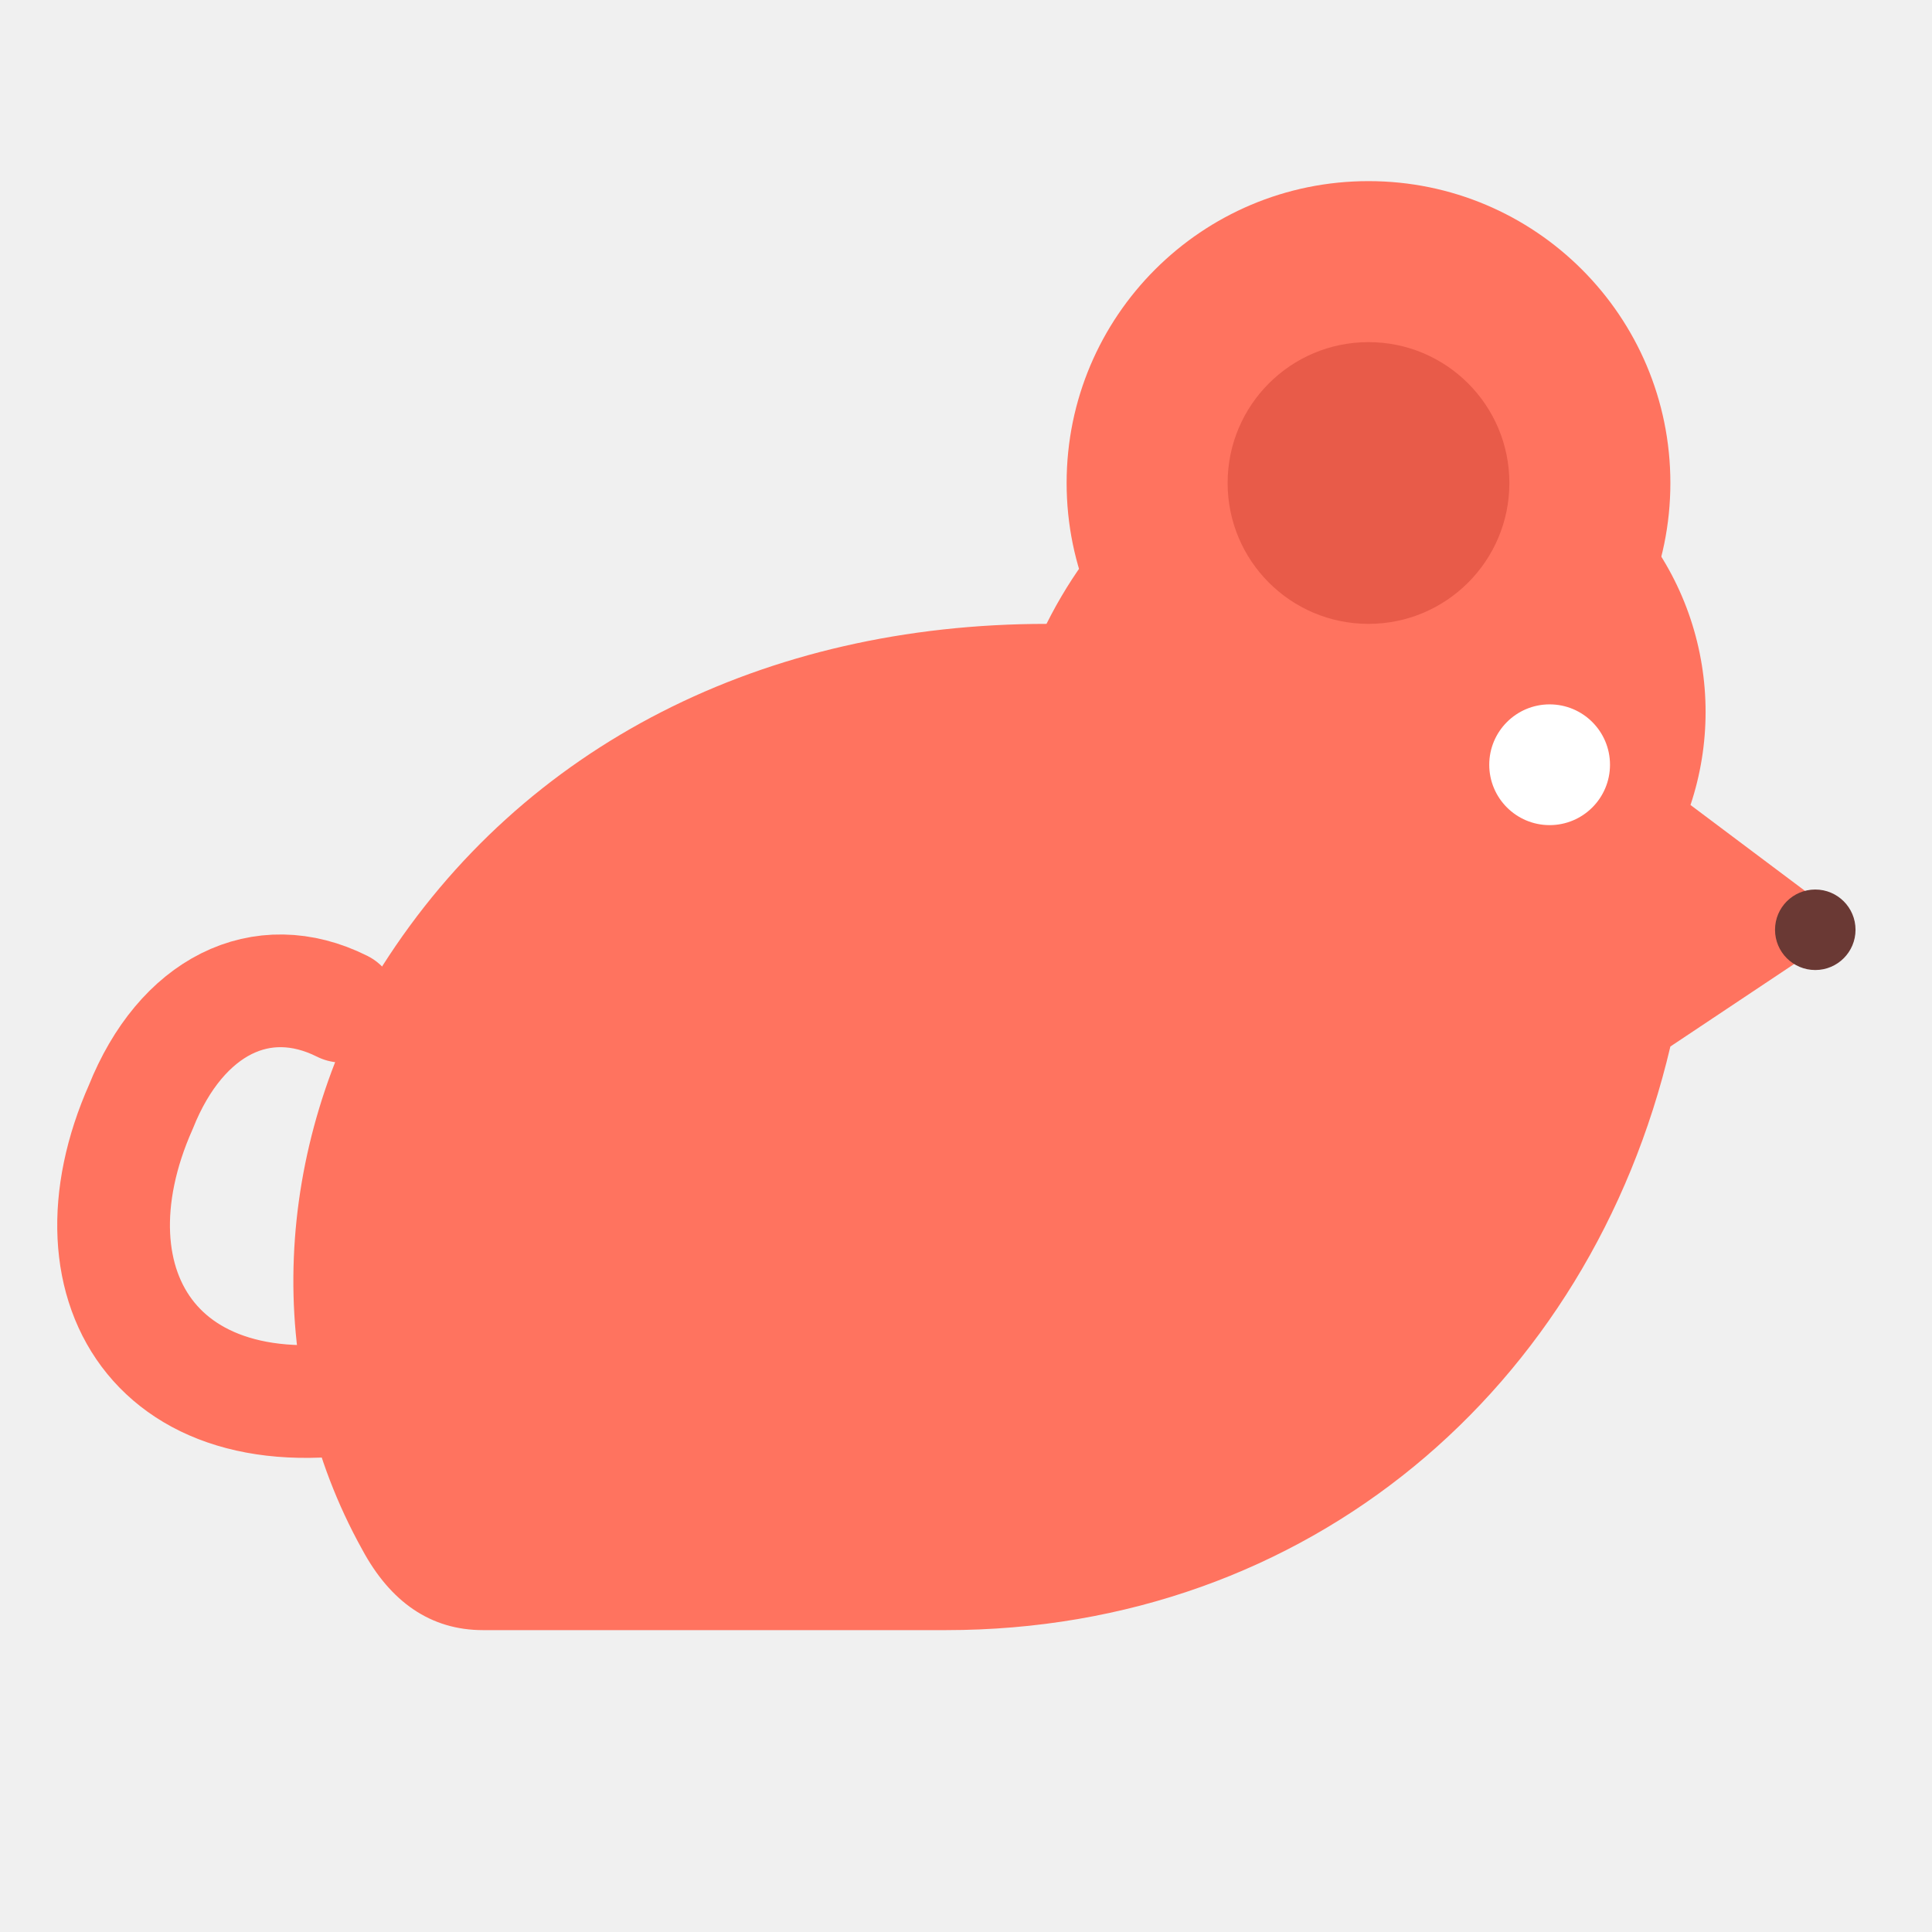
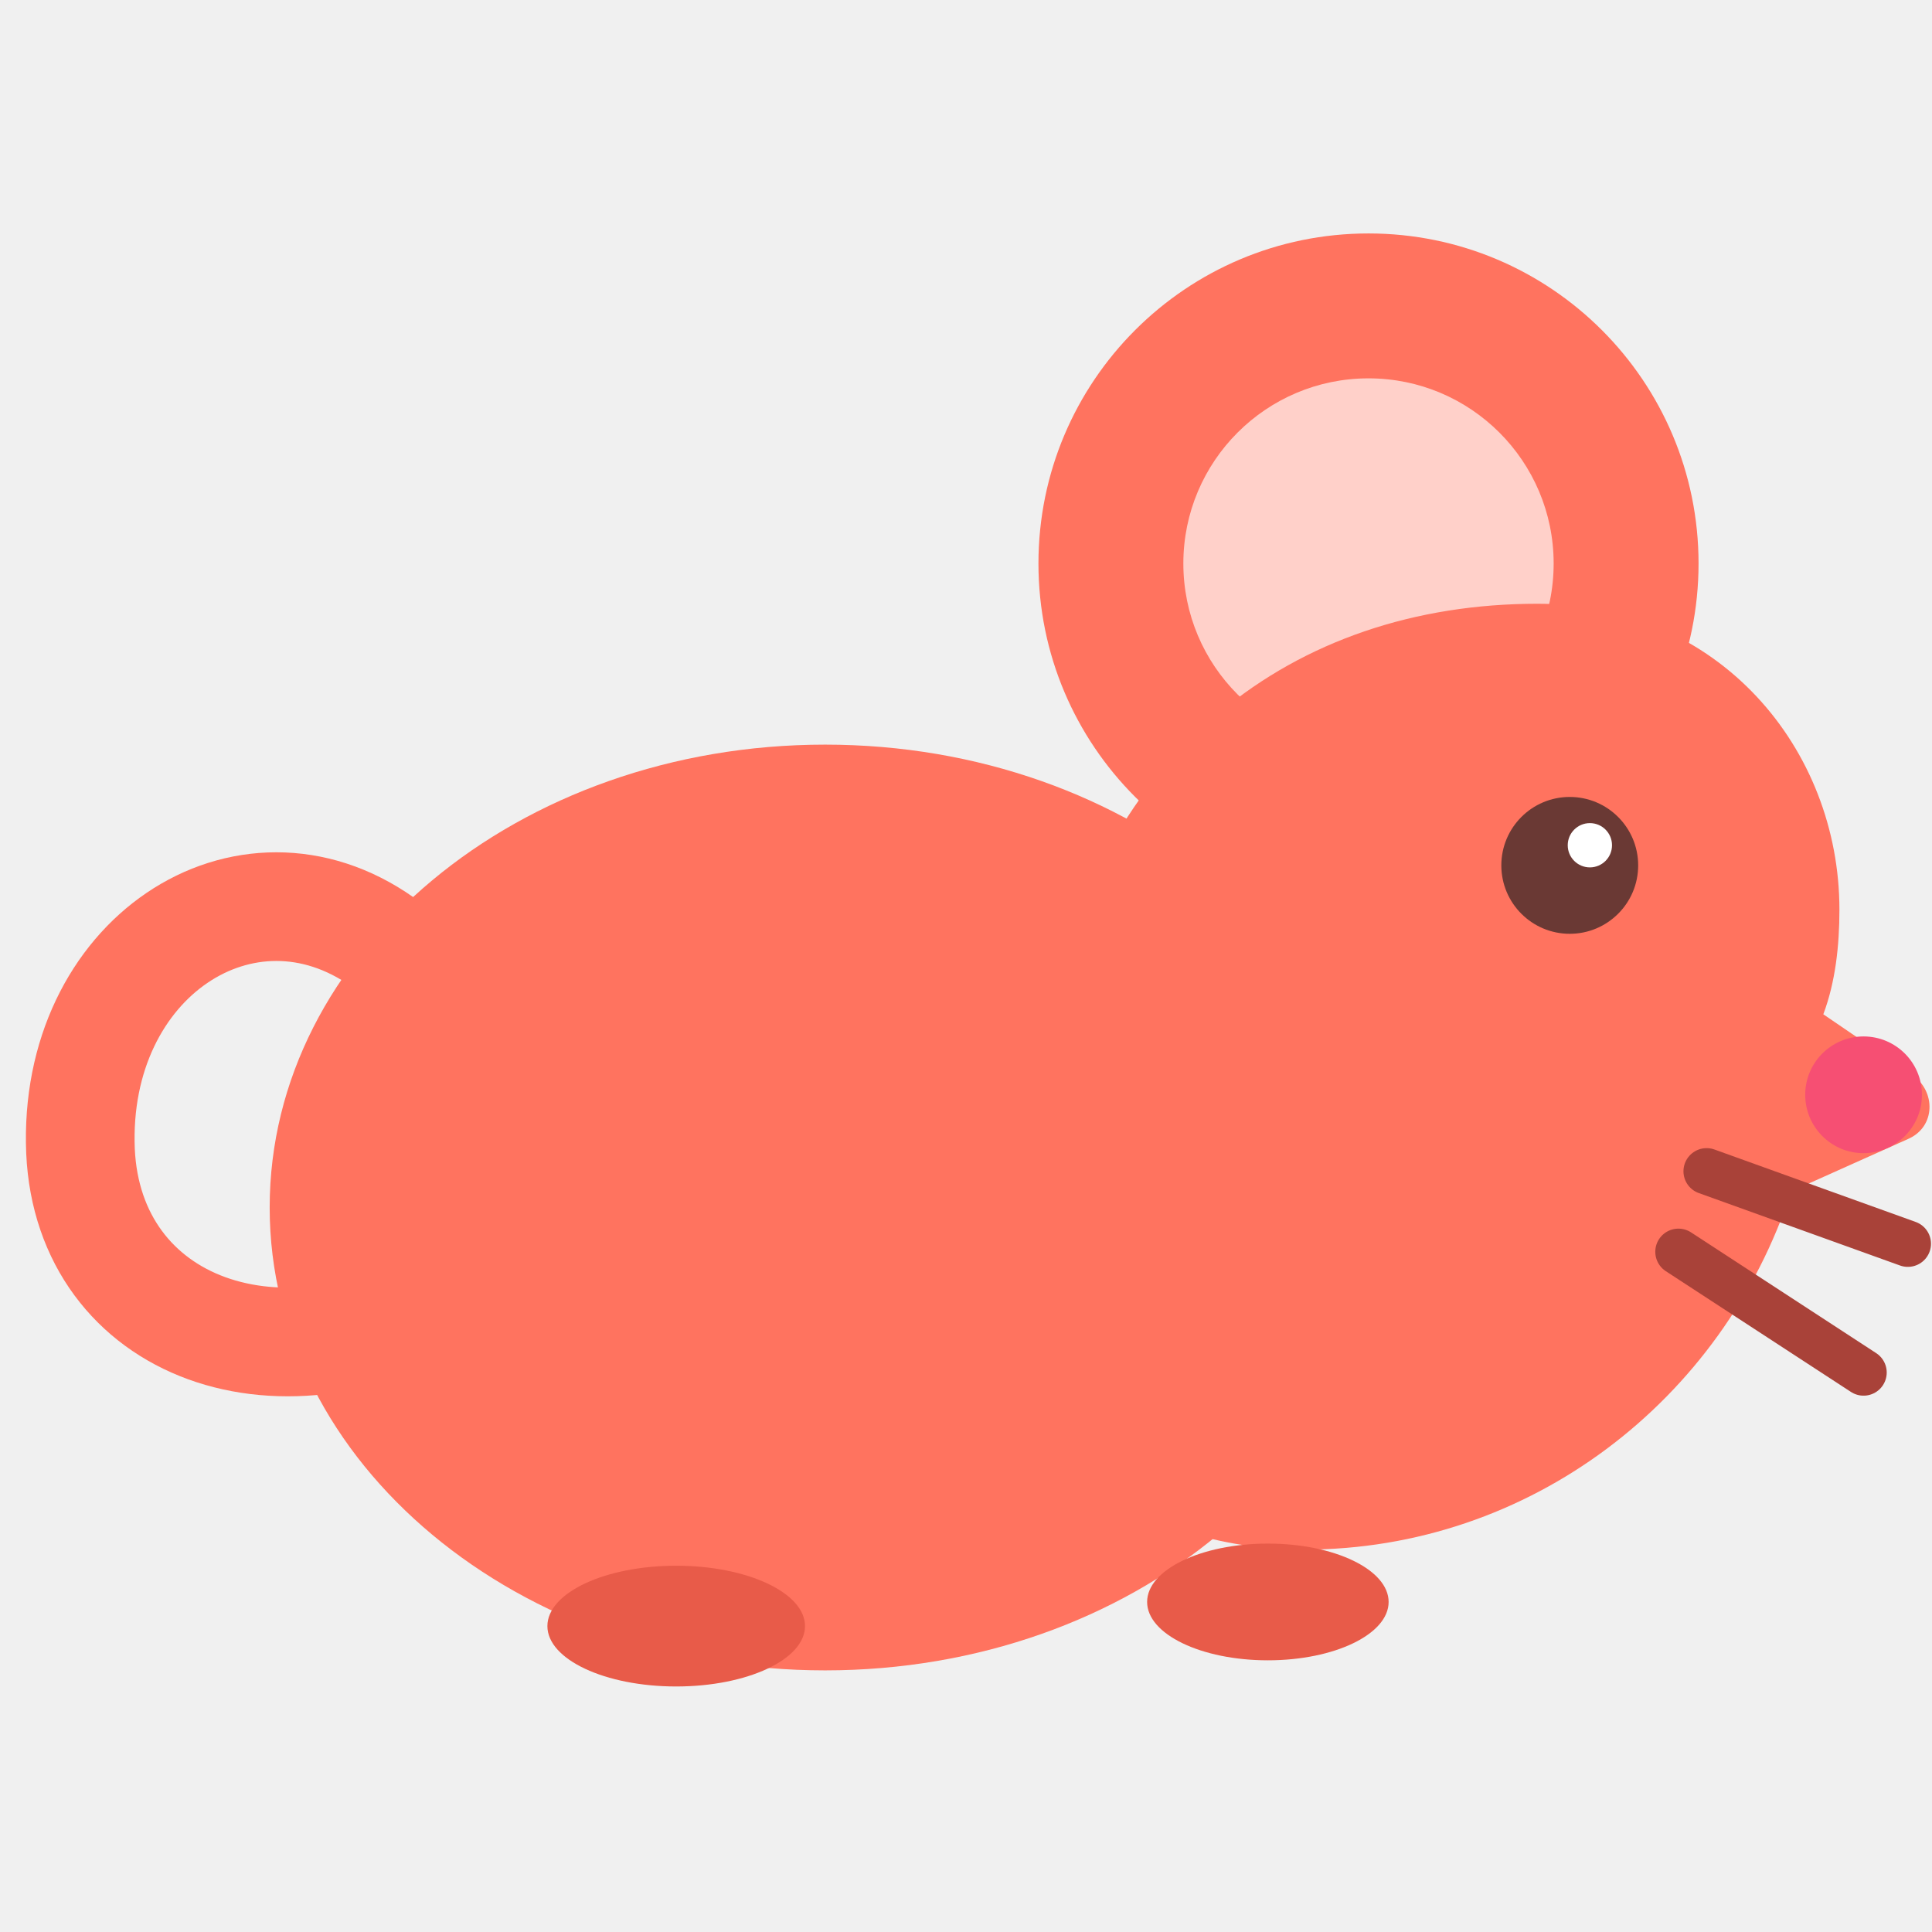
<svg xmlns="http://www.w3.org/2000/svg" viewBox="0 0 48 48">
-   <path d="M10 34.5C4 36 1.5 32 3.5 27.5 4.5 25 6.5 24 8.5 25" fill="none" stroke="#ff735f" stroke-width="2.8" stroke-linecap="round" />
-   <circle cx="34" cy="12" r="7.5" fill="#ff735f" />
-   <path fill="#ff735f" d="M9 38.5C6.5 34 6.8 28.5 9.5 24 13 18.5 19 15.5 26 15.5 28.5 10.5 34 8.5 39 11.5 42 13.5 43 17 42 20l4 3-4.5 3C39.5 34.5 32.5 40.5 23.5 40.5H12c-1.3 0-2.3-.7-3-2Z" />
-   <circle cx="34" cy="12" r="3.5" fill="#e85b49" />
-   <circle cx="38.5" cy="19" r="1.5" fill="#fff" />
-   <circle cx="45.1" cy="23.1" r="1" fill="#6a3934" />
+   <path d="M11.5 32C7 34.8 2.2 33 2 28.6c-.2-4.8 4.1-7.6 7.5-5.2" fill="none" stroke="#ff735f" stroke-width="2.7" stroke-linecap="round" />
+   <ellipse cx="20.5" cy="30" rx="13.8" ry="11.5" fill="#ff735f" />
+   <circle cx="34" cy="14" r="8.2" fill="#ff735f" />
+   <circle cx="34" cy="14" r="4.6" fill="#ffd0c9" />
+   <path fill="#ff735f" d="M26 25.5C27.3 18.7 32.1 15 38.2 15c4.5 0 7.5 3.6 7.5 7.6 0 .9-.1 1.8-.4 2.6l2.2 1.5c.6.4.6 1.3-.1 1.6l-2.9 1.3c-1.7 5.2-6.5 8.9-12.1 8.9-4.7 0-8.4-3.2-8.4-7.3 0-2 .7-3.7 2-5.2Z" />
+   <circle cx="39" cy="21.5" r="1.7" fill="#6a3934" />
+   <circle cx="39.5" cy="21" r=".55" fill="#fff" />
+   <circle cx="46.3" cy="27.2" r="1.45" fill="#f64f73" />
+   <path d="m42.4 29.1 5 1.8m-5.7.2 4.6 3" fill="none" stroke="#a94239" stroke-width="1.15" stroke-linecap="round" />
+   <ellipse cx="16.8" cy="40.4" rx="3.2" ry="1.5" fill="#e85b49" />
+   <ellipse cx="31.5" cy="39.8" rx="3" ry="1.45" fill="#e85b49" />
</svg>
